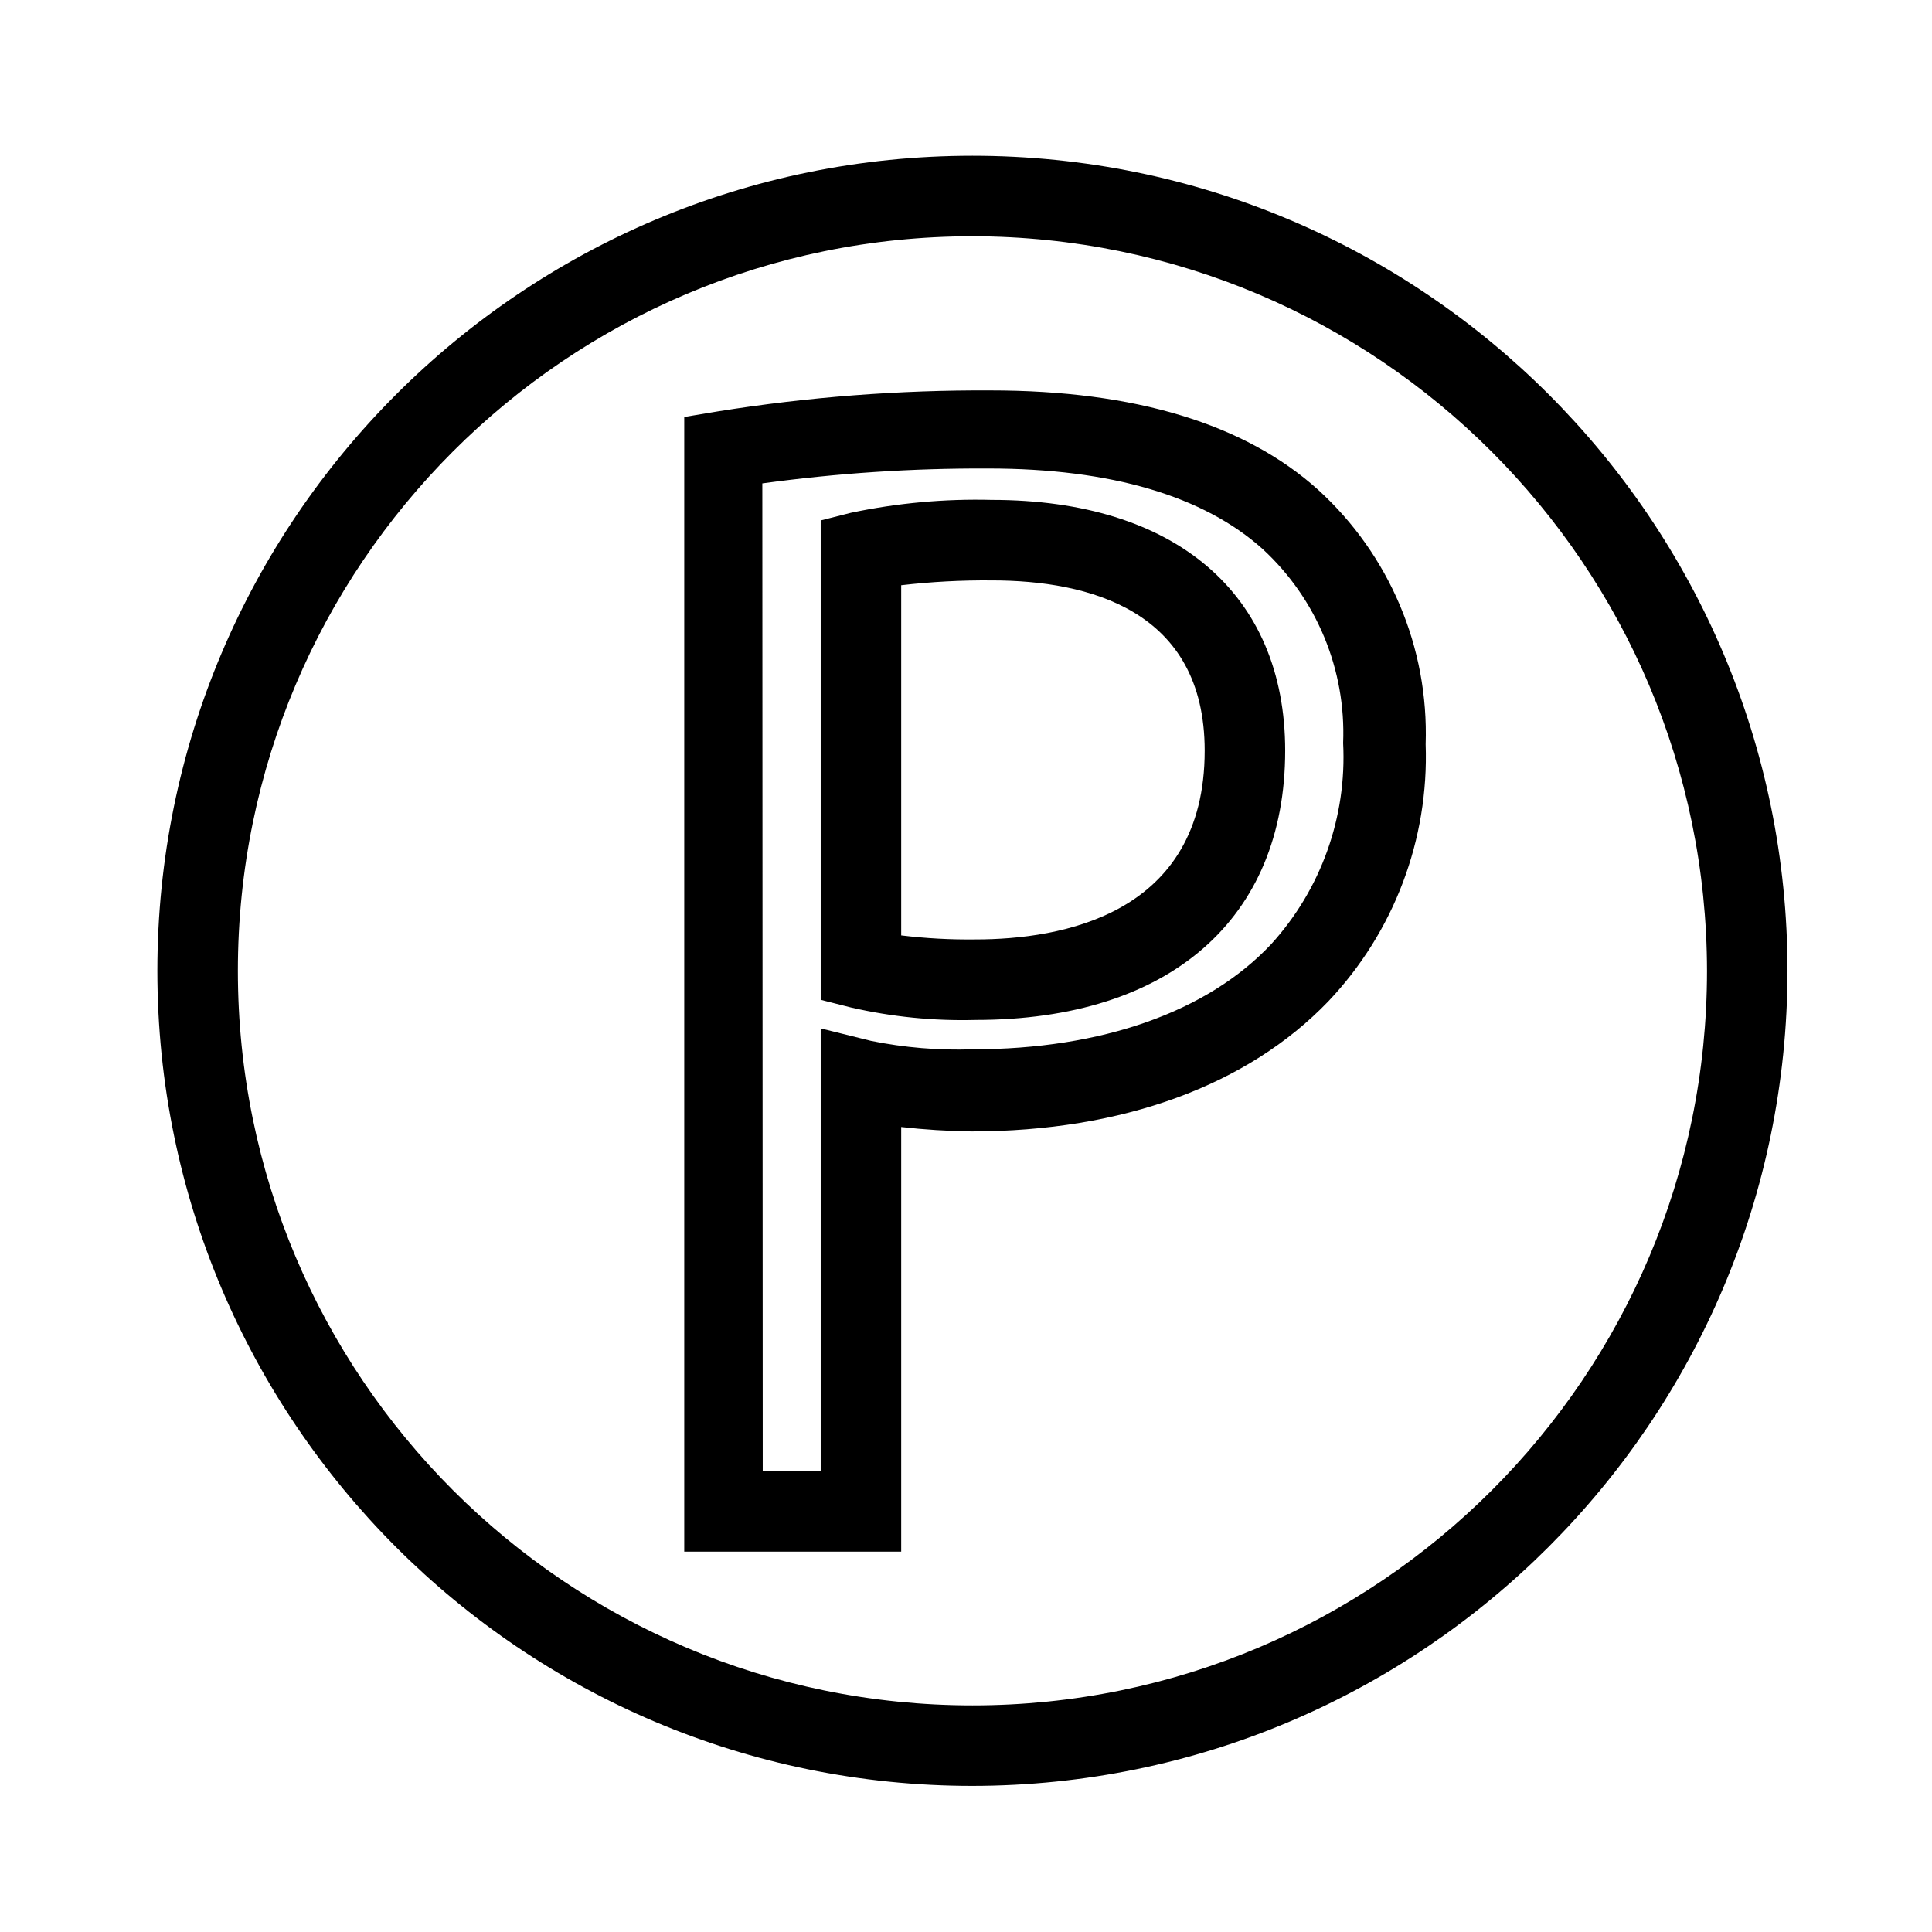
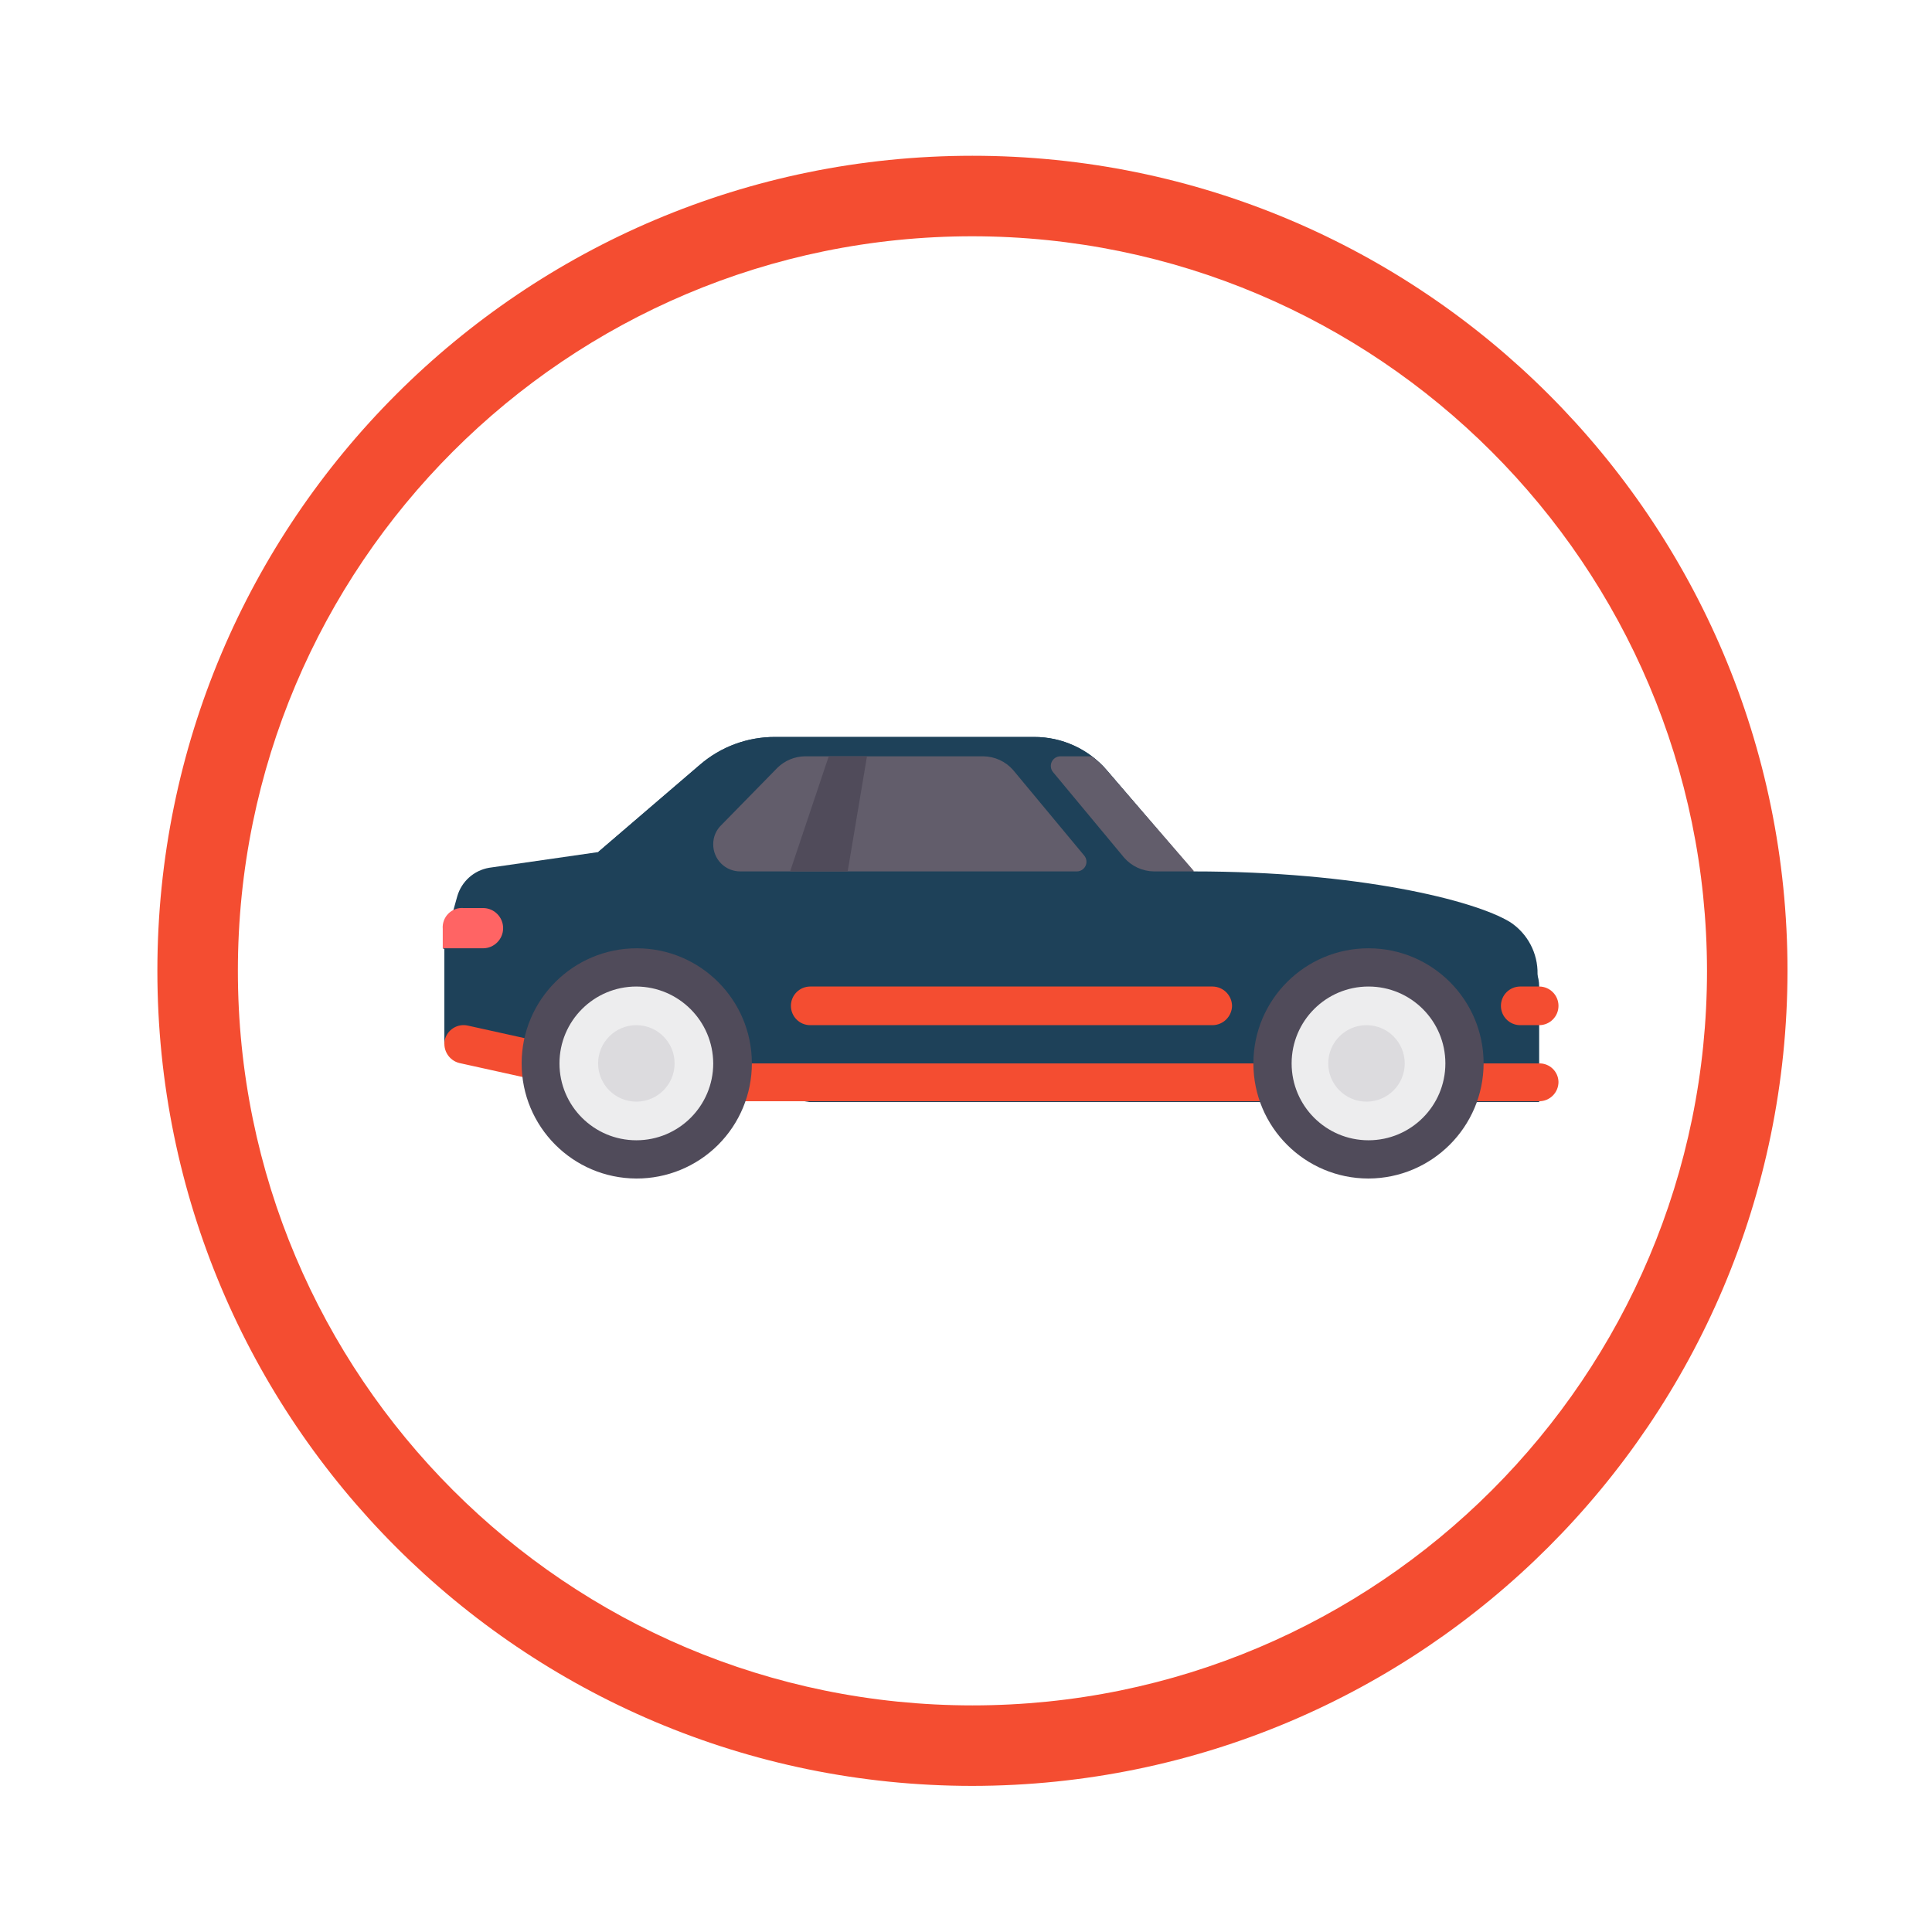
<svg xmlns="http://www.w3.org/2000/svg" id="Layer_1" data-name="Layer 1" viewBox="0 0 48 48">
-   <path d="M22.39,38.55H17V10.36l.84-.14a41.53,41.53,0,0,1,6.77-.52c3.58,0,6.32.83,8.14,2.47a8.18,8.18,0,0,1,2.67,6.32A8.83,8.83,0,0,1,33,24.88c-2,2.08-5.1,3.23-8.87,3.23A17.57,17.57,0,0,1,22.39,28Zm-3.44-2h1.44v-11l1.25.31a10.77,10.77,0,0,0,2.52.21c3.21,0,5.84-.93,7.42-2.61a6.9,6.9,0,0,0,1.79-5,6.21,6.21,0,0,0-2-4.82c-1.46-1.31-3.75-2-6.82-2a40,40,0,0,0-5.61.37Zm5.29-11.21a12.34,12.34,0,0,1-3.1-.31l-.75-.19V12.93l.75-.19a15.08,15.08,0,0,1,3.5-.32c4.56,0,7.29,2.33,7.29,6.23C31.93,22.84,29.05,25.34,24.24,25.34Zm-1.85-2.1a13.9,13.9,0,0,0,1.85.1c2.12,0,5.69-.61,5.69-4.69,0-3.49-2.88-4.23-5.29-4.23a18.13,18.13,0,0,0-2.25.12Z" />
-   <path d="M24.16,44.37A20.25,20.25,0,1,1,44.41,24.12,20.27,20.27,0,0,1,24.16,44.37Zm0-38.5A18.25,18.25,0,1,0,42.41,24.12,18.27,18.27,0,0,0,24.16,5.87Z" />
+   <path d="M24.16,44.37A20.25,20.25,0,1,1,44.41,24.12,20.27,20.27,0,0,1,24.16,44.37Zm0-38.5A18.25,18.25,0,1,0,42.41,24.12,18.27,18.27,0,0,0,24.16,5.87Z" style="fill:#f44d31" />
+   <path d="M37.52,22.91c-.9-.55-3.8-1.26-7.87-1.26L27.5,19.14a2.37,2.37,0,0,0-1.81-.83H19.26a2.84,2.84,0,0,0-1.87.69l-2.53,2.17-2.71.39a1,1,0,0,0-.79.71L11,23.56,18.2,26.9h20V24.2A1.51,1.51,0,0,0,37.52,22.91Z" style="fill:#1e4159" />
+   <path d="M38.24,24.51c0-1-1.43-1.91-8.11-1.91H11.52a.48.48,0,0,0-.48.48v2.86l9.07,1.44H38.24V24.51Z" style="fill:#1e4159" />
+   <path d="M38.24,26.42H15.87l-4.25-.94a.48.48,0,0,0-.57.36.49.49,0,0,0,.36.57l4.3.95.1,0H38.24a.48.48,0,0,0,.48-.48A.47.47,0,0,0,38.24,26.42Z" style="fill:#f44d31" />
+   <circle cx="33.95" cy="26.42" r="2.39" style="fill:#ededee" />
+   <path d="M34,29.28a2.86,2.86,0,1,1,2.86-2.86A2.87,2.87,0,0,1,34,29.28Zm0-4.77a1.91,1.91,0,1,0,1.91,1.91A1.91,1.91,0,0,0,34,24.51Z" style="fill:#504b5a" />
+   <circle cx="33.95" cy="26.42" r="0.95" style="fill:#dcdbde" />
+   <circle cx="15.81" cy="26.42" r="2.39" style="fill:#ededee" />
+   <path d="M15.81,29.28a2.86,2.86,0,1,1,2.87-2.86A2.86,2.86,0,0,1,15.81,29.28Zm0-4.77a1.91,1.91,0,1,0,1.91,1.91A1.92,1.92,0,0,0,15.81,24.51Z" style="fill:#504b5a" />
+   <circle cx="15.81" cy="26.42" r="0.95" style="fill:#dcdbde" />
+   <path d="M30.13,25.47h-10a.48.48,0,0,1-.48-.48h0a.48.48,0,0,1,.48-.48h10a.49.49,0,0,1,.48.48h0A.49.49,0,0,1,30.13,25.47Z" style="fill:#f44d31" />
+   <path d="M38.24,25.47h-.48a.48.48,0,0,1-.47-.48h0a.48.48,0,0,1,.47-.48h.48a.48.48,0,0,1,.48.48h0A.48.48,0,0,1,38.24,25.47Z" style="fill:#f44d31" />
+   <path d="M14.86,21.17,17.39,19a2.84,2.84,0,0,1,1.87-.69h6.43a2.37,2.37,0,0,1,1.81.83l2.15,2.51H18.35a8.66,8.66,0,0,1-1.25-.1Z" style="fill:#1e4159" />
+   <path d="M25.17,19.13a1,1,0,0,0-.74-.34H20a1,1,0,0,0-.68.28L17.92,20.5a.65.65,0,0,0-.2.47h0a.67.67,0,0,0,.68.68h8.36a.24.24,0,0,0,.18-.39Z" style="fill:#625d6b" />
+   <polygon points="21.06 21.65 19.63 21.65 20.59 18.79 21.54 18.79 21.06 21.65" style="fill:#504b5a" />
+   <path d="M27.5,19.14a2.11,2.11,0,0,0-.38-.35h-.78a.24.24,0,0,0-.18.39l1.77,2.13a1,1,0,0,0,.74.34h1Z" style="fill:#625d6b" />
+   <path d="M11,23.08v.48h1a.48.48,0,0,0,0-1h-.48A.48.48,0,0,0,11,23.08Z" style="fill:#ff6464" />
</svg>
